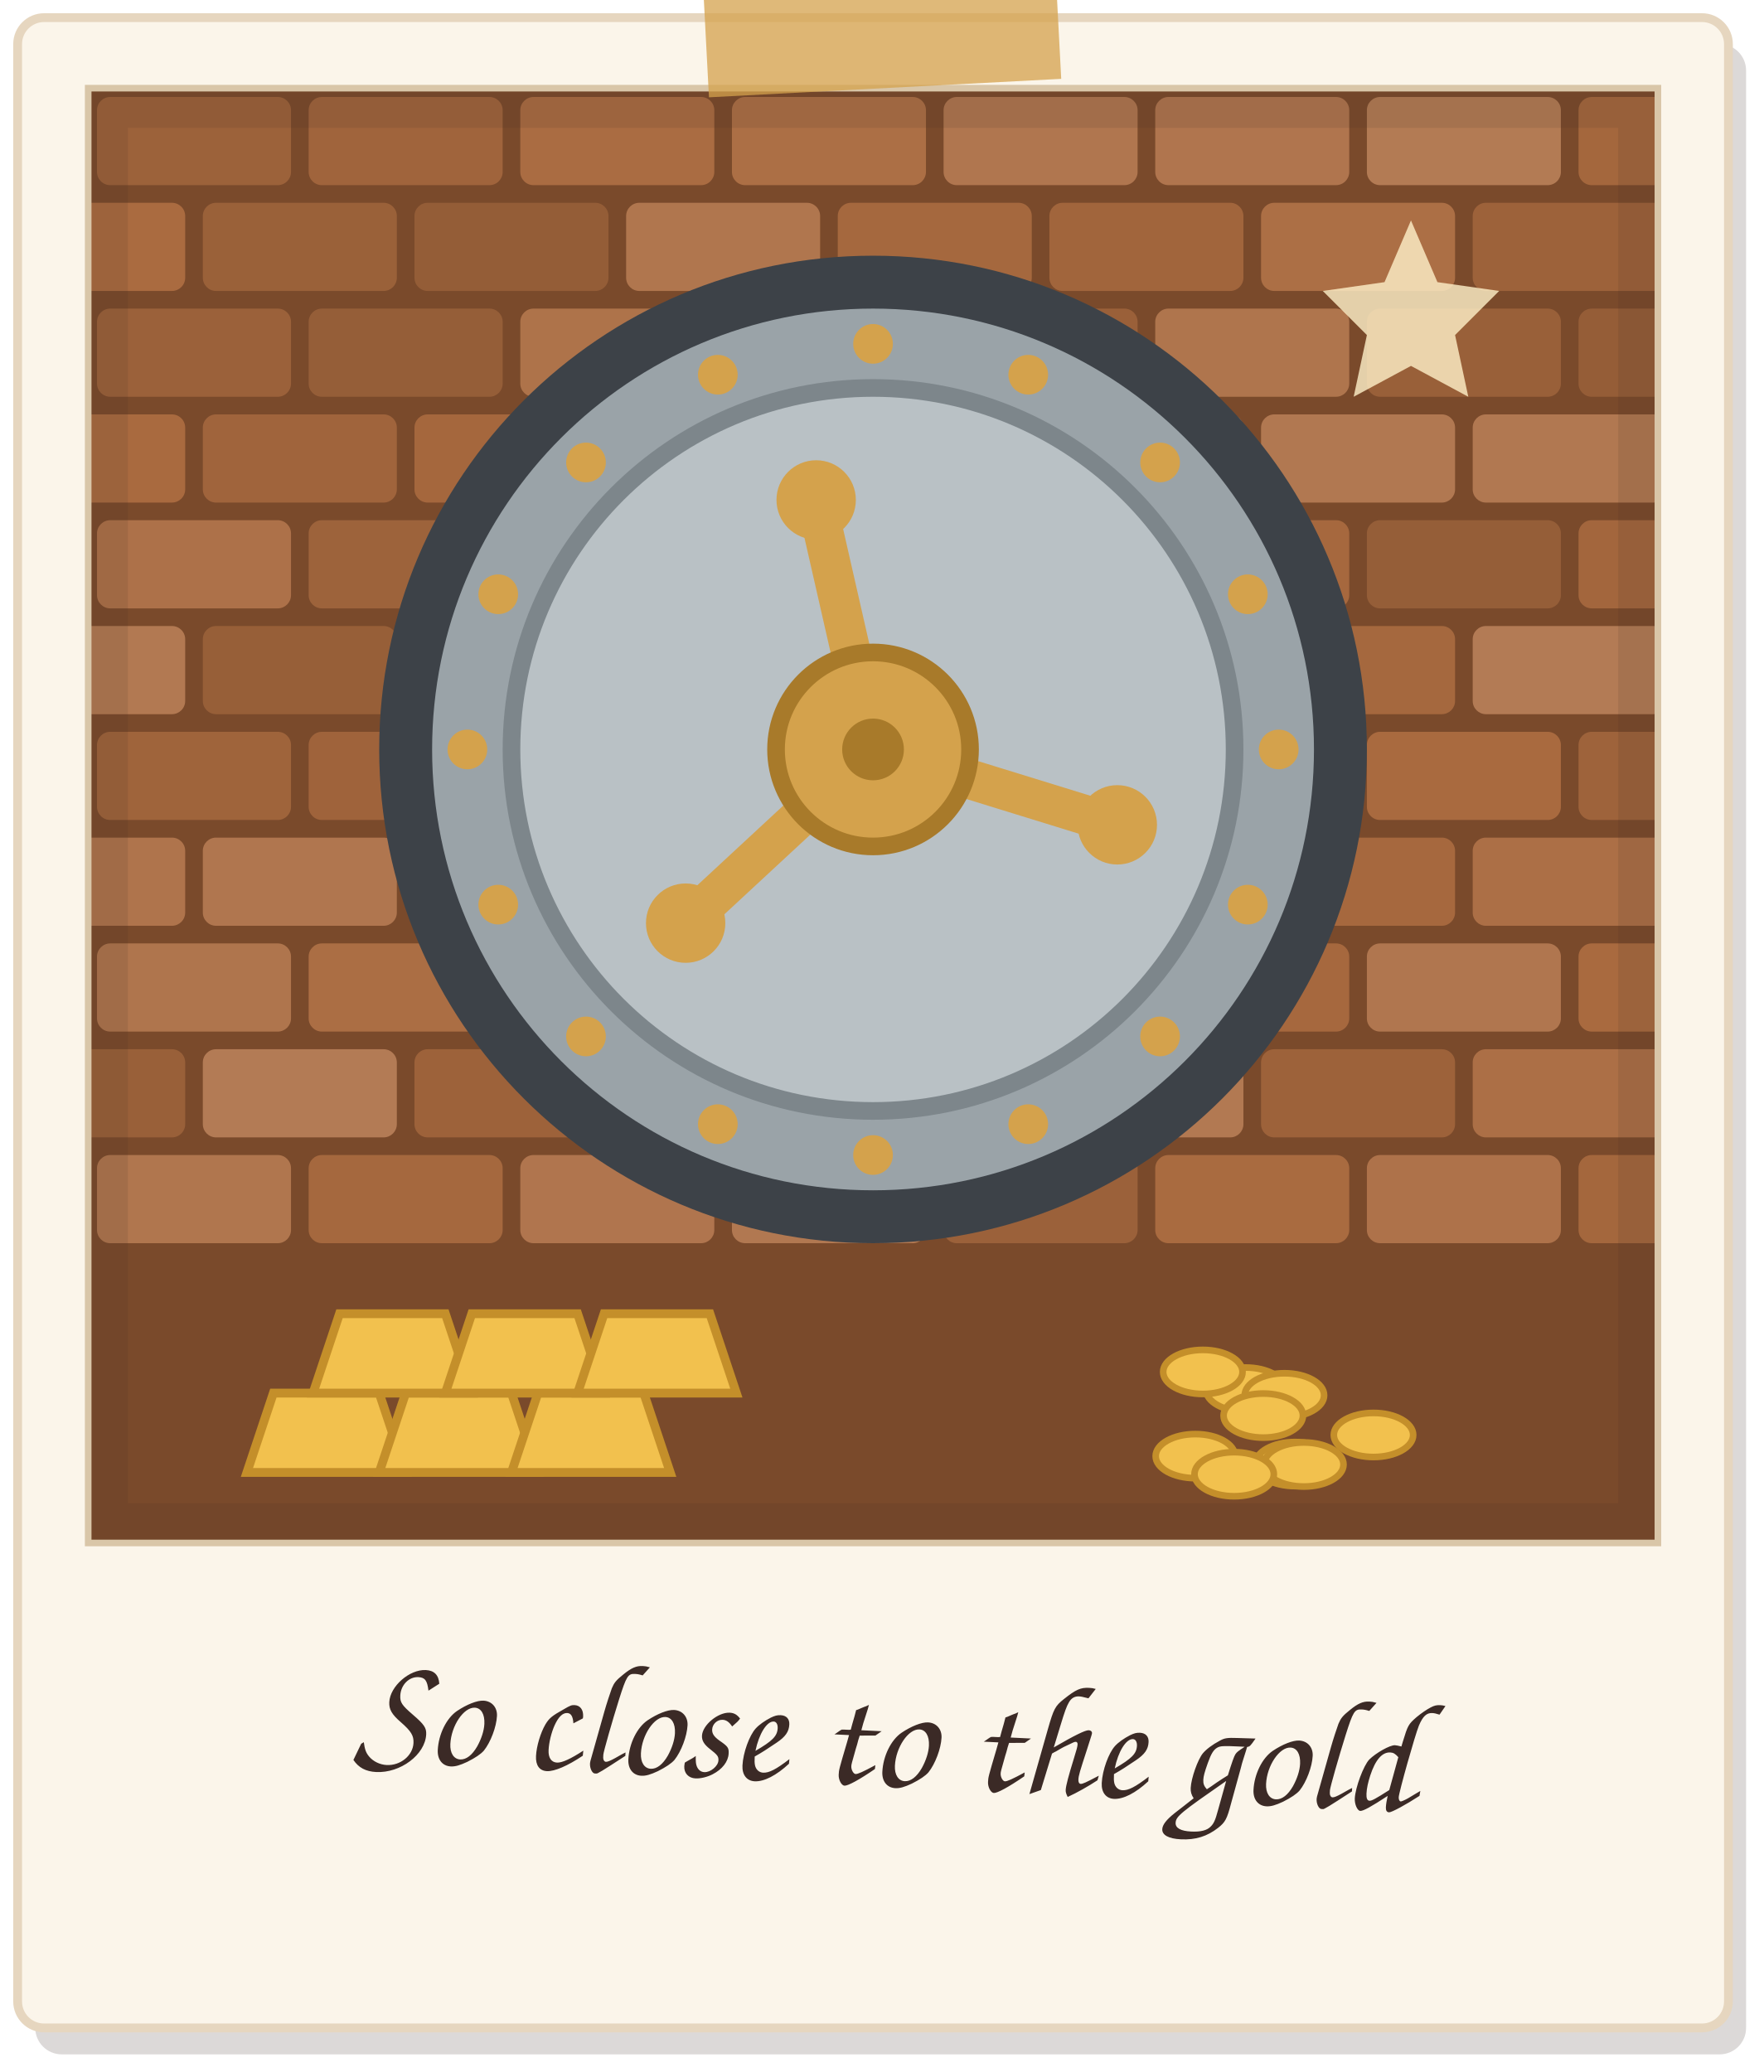
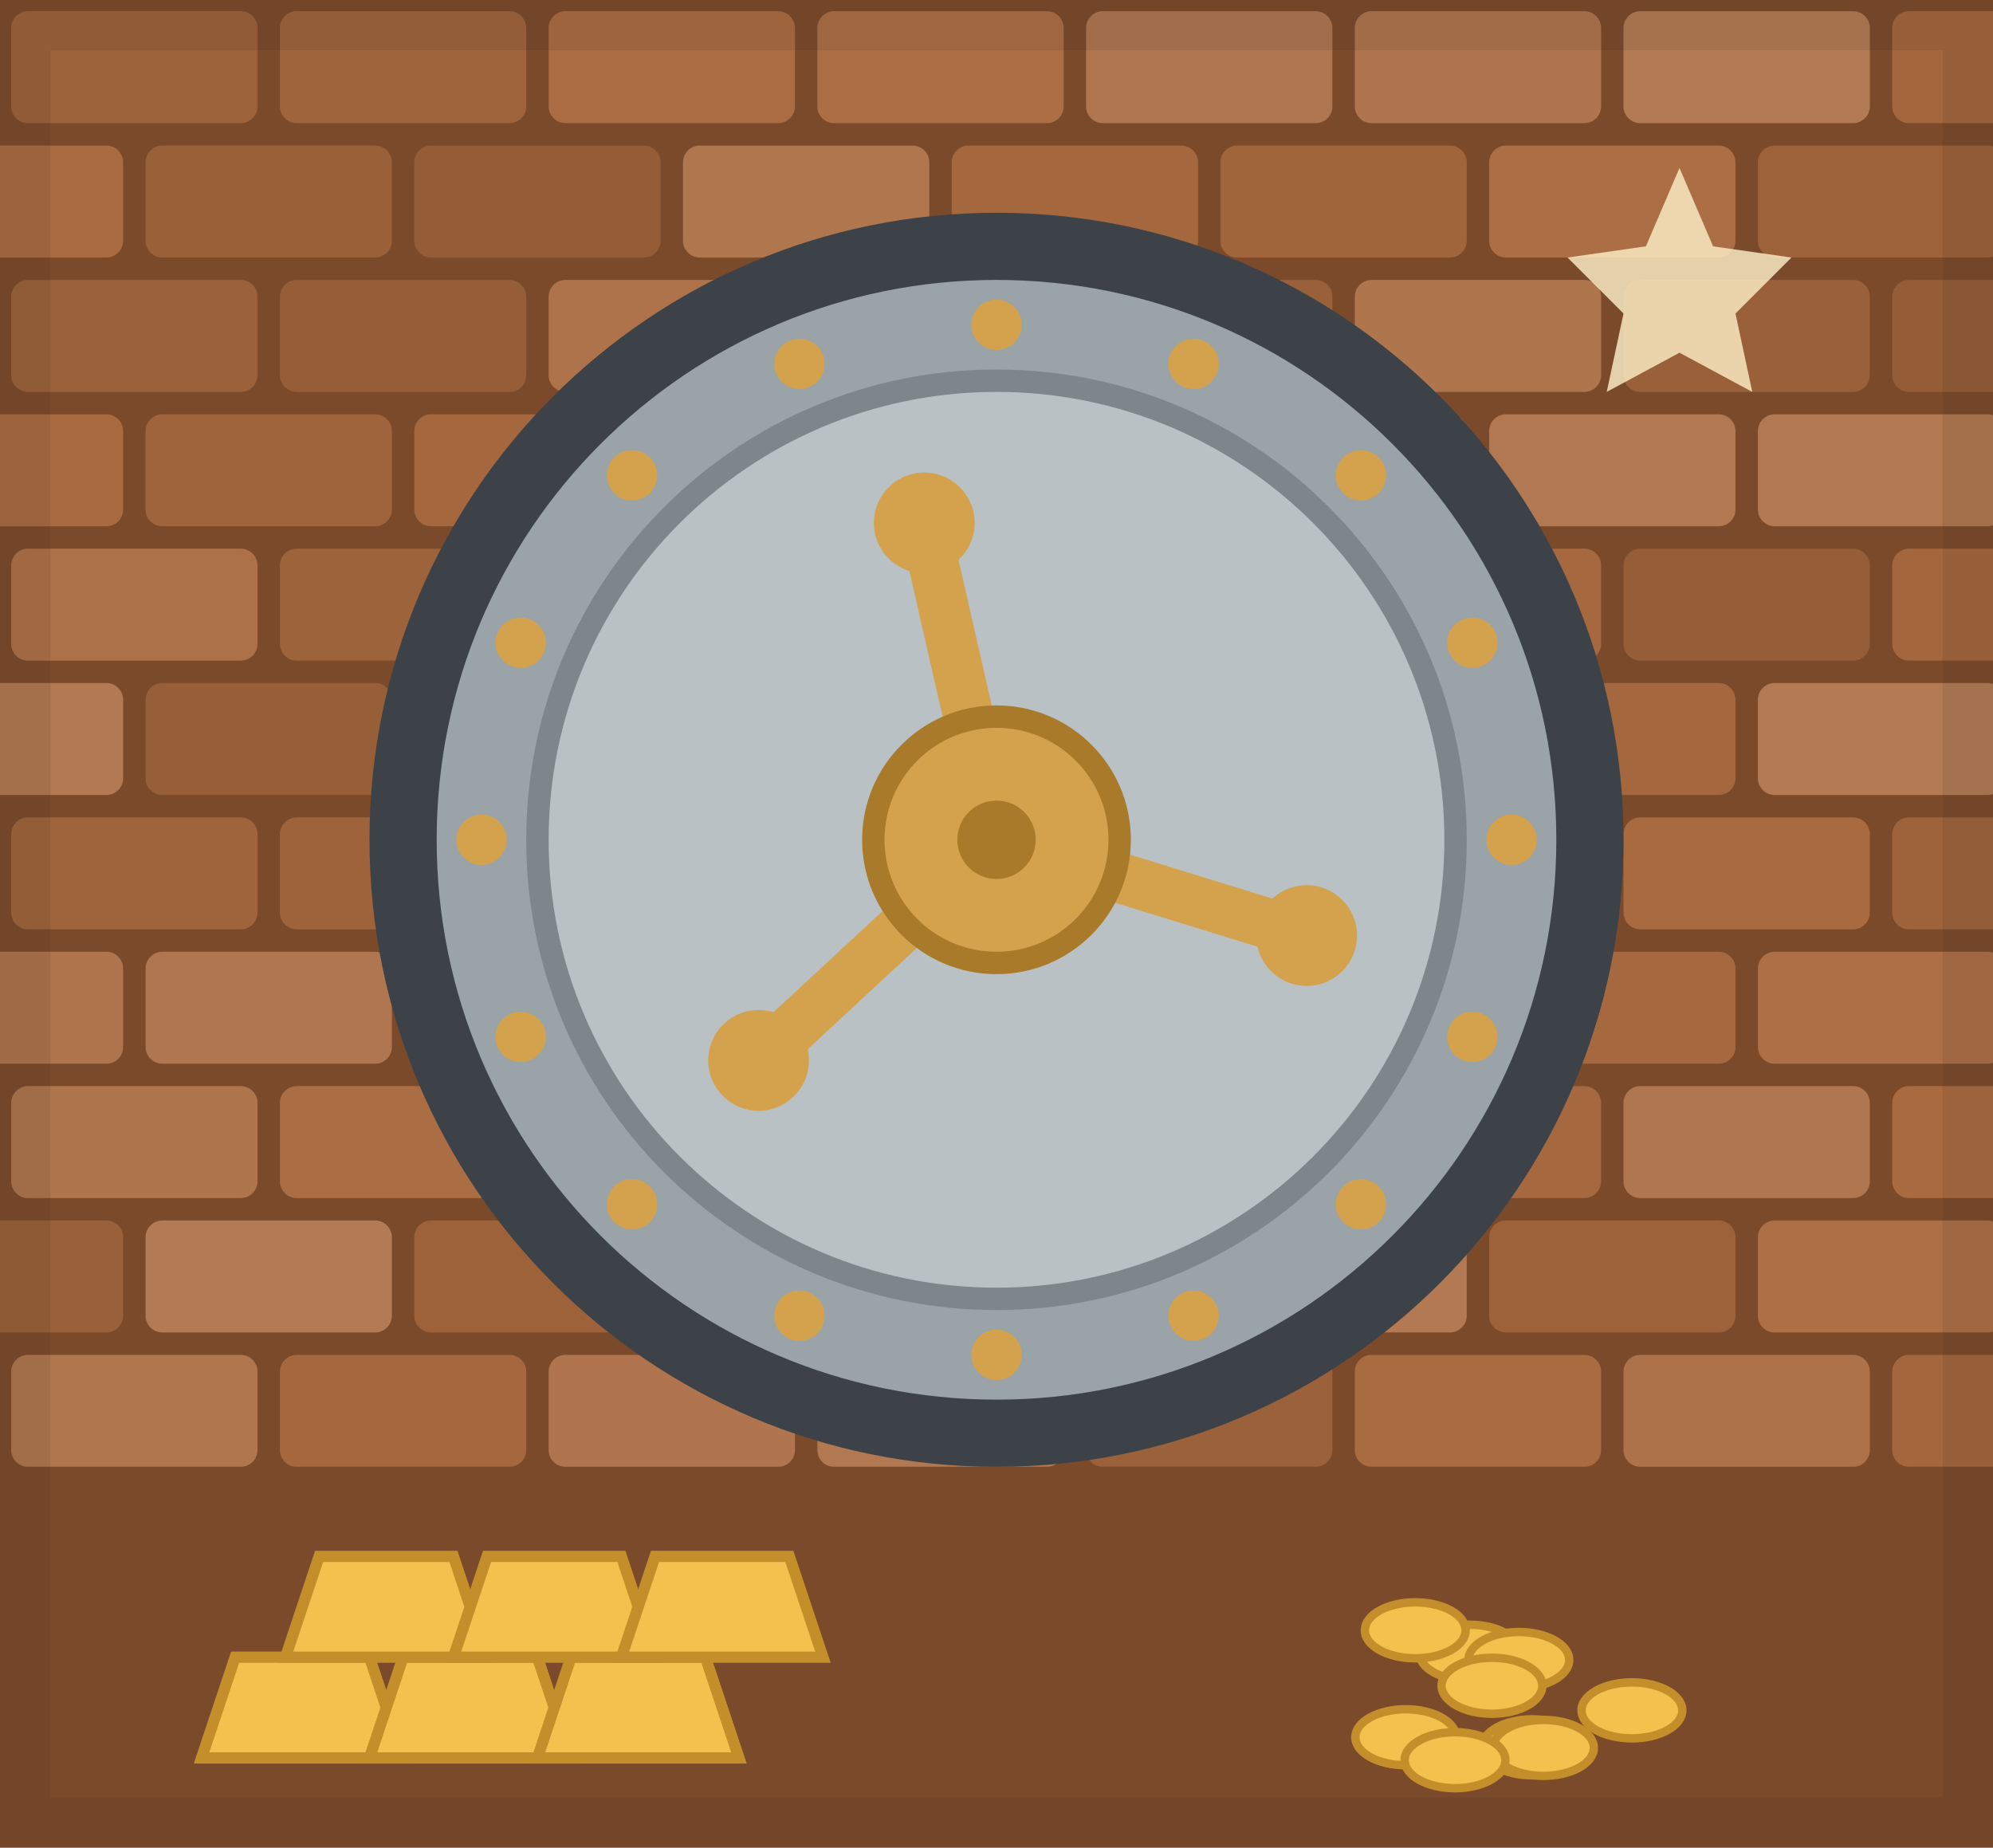
- <svg xmlns="http://www.w3.org/2000/svg" viewBox="0 0 400 470" width="400" height="470">
-   <rect x="8" y="10" width="388" height="456" rx="6" fill="#3b2a26" opacity="0.18" />
-   <rect x="4" y="4" width="388" height="456" rx="6" fill="#fbf5ea" stroke="#e6d6bf" stroke-width="2" />
+ <svg xmlns="http://www.w3.org/2000/svg" viewBox="0 0 356 330" width="356" height="330">
  <clipPath id="pic">
-     <rect x="20" y="20" width="356" height="330" rx="2" />
+     <rect width="356" height="330" />
  </clipPath>
  <g clip-path="url(#pic)">
-     <g transform="translate(20 20)">
-       <rect width="356" height="330" fill="#7a4a2b" />
-       <rect x="2" y="2" width="44" height="20" rx="3" fill="#9c623a" />
-       <rect x="50" y="2" width="44" height="20" rx="3" fill="#a0643c" />
-       <rect x="98" y="2" width="44" height="20" rx="3" fill="#aa6c42" />
-       <rect x="146" y="2" width="44" height="20" rx="3" fill="#ac6f45" />
-       <rect x="194" y="2" width="44" height="20" rx="3" fill="#b0764f" />
-       <rect x="242" y="2" width="44" height="20" rx="3" fill="#b0754e" />
-       <rect x="290" y="2" width="44" height="20" rx="3" fill="#b37b54" />
-       <rect x="338" y="2" width="44" height="20" rx="3" fill="#a4673d" />
-       <rect x="-22" y="26" width="44" height="20" rx="3" fill="#aa6b40" />
-       <rect x="26" y="26" width="44" height="20" rx="3" fill="#9a6139" />
-       <rect x="74" y="26" width="44" height="20" rx="3" fill="#945d37" />
-       <rect x="122" y="26" width="44" height="20" rx="3" fill="#b0764e" />
-       <rect x="170" y="26" width="44" height="20" rx="3" fill="#a5683e" />
-       <rect x="218" y="26" width="44" height="20" rx="3" fill="#a1653c" />
-       <rect x="266" y="26" width="44" height="20" rx="3" fill="#ac6f45" />
-       <rect x="314" y="26" width="44" height="20" rx="3" fill="#9d623a" />
-       <rect x="2" y="50" width="44" height="20" rx="3" fill="#9b613a" />
-       <rect x="50" y="50" width="44" height="20" rx="3" fill="#955e38" />
-       <rect x="98" y="50" width="44" height="20" rx="3" fill="#ae734a" />
-       <rect x="146" y="50" width="44" height="20" rx="3" fill="#b0764e" />
-       <rect x="194" y="50" width="44" height="20" rx="3" fill="#9a6039" />
-       <rect x="242" y="50" width="44" height="20" rx="3" fill="#af754d" />
-       <rect x="290" y="50" width="44" height="20" rx="3" fill="#996039" />
-       <rect x="338" y="50" width="44" height="20" rx="3" fill="#955d37" />
-       <rect x="-22" y="74" width="44" height="20" rx="3" fill="#a96a3f" />
-       <rect x="26" y="74" width="44" height="20" rx="3" fill="#a0643c" />
-       <rect x="74" y="74" width="44" height="20" rx="3" fill="#a5673d" />
-       <rect x="122" y="74" width="44" height="20" rx="3" fill="#b17851" />
-       <rect x="170" y="74" width="44" height="20" rx="3" fill="#9e633b" />
-       <rect x="218" y="74" width="44" height="20" rx="3" fill="#af744c" />
-       <rect x="266" y="74" width="44" height="20" rx="3" fill="#b17851" />
-       <rect x="314" y="74" width="44" height="20" rx="3" fill="#b17851" />
-       <rect x="2" y="98" width="44" height="20" rx="3" fill="#ad7149" />
-       <rect x="50" y="98" width="44" height="20" rx="3" fill="#9d633b" />
-       <rect x="98" y="98" width="44" height="20" rx="3" fill="#a3663d" />
-       <rect x="146" y="98" width="44" height="20" rx="3" fill="#996039" />
-       <rect x="194" y="98" width="44" height="20" rx="3" fill="#ae724a" />
-       <rect x="242" y="98" width="44" height="20" rx="3" fill="#a6683e" />
-       <rect x="290" y="98" width="44" height="20" rx="3" fill="#955e38" />
-       <rect x="338" y="98" width="44" height="20" rx="3" fill="#a3663d" />
-       <rect x="-22" y="122" width="44" height="20" rx="3" fill="#b27952" />
-       <rect x="26" y="122" width="44" height="20" rx="3" fill="#975f38" />
-       <rect x="74" y="122" width="44" height="20" rx="3" fill="#ad7149" />
-       <rect x="122" y="122" width="44" height="20" rx="3" fill="#aa6c41" />
-       <rect x="170" y="122" width="44" height="20" rx="3" fill="#b37b55" />
-       <rect x="218" y="122" width="44" height="20" rx="3" fill="#ab6e44" />
-       <rect x="266" y="122" width="44" height="20" rx="3" fill="#a5683e" />
-       <rect x="314" y="122" width="44" height="20" rx="3" fill="#b37b55" />
-       <rect x="2" y="146" width="44" height="20" rx="3" fill="#9f643b" />
-       <rect x="50" y="146" width="44" height="20" rx="3" fill="#9f633b" />
-       <rect x="98" y="146" width="44" height="20" rx="3" fill="#ab6d43" />
-       <rect x="146" y="146" width="44" height="20" rx="3" fill="#b27952" />
-       <rect x="194" y="146" width="44" height="20" rx="3" fill="#ad7148" />
-       <rect x="242" y="146" width="44" height="20" rx="3" fill="#b0764e" />
-       <rect x="290" y="146" width="44" height="20" rx="3" fill="#a96a3f" />
-       <rect x="338" y="146" width="44" height="20" rx="3" fill="#9e633b" />
-       <rect x="-22" y="170" width="44" height="20" rx="3" fill="#af744c" />
-       <rect x="26" y="170" width="44" height="20" rx="3" fill="#b0764f" />
-       <rect x="74" y="170" width="44" height="20" rx="3" fill="#b17851" />
-       <rect x="122" y="170" width="44" height="20" rx="3" fill="#9a6039" />
-       <rect x="170" y="170" width="44" height="20" rx="3" fill="#9f643b" />
-       <rect x="218" y="170" width="44" height="20" rx="3" fill="#ae734b" />
-       <rect x="266" y="170" width="44" height="20" rx="3" fill="#a6683e" />
-       <rect x="314" y="170" width="44" height="20" rx="3" fill="#ac6f46" />
-       <rect x="2" y="194" width="44" height="20" rx="3" fill="#af754d" />
-       <rect x="50" y="194" width="44" height="20" rx="3" fill="#ab6e44" />
-       <rect x="98" y="194" width="44" height="20" rx="3" fill="#ae734a" />
-       <rect x="146" y="194" width="44" height="20" rx="3" fill="#af744c" />
-       <rect x="194" y="194" width="44" height="20" rx="3" fill="#a96a3f" />
-       <rect x="242" y="194" width="44" height="20" rx="3" fill="#a6683e" />
-       <rect x="290" y="194" width="44" height="20" rx="3" fill="#b0764f" />
-       <rect x="338" y="194" width="44" height="20" rx="3" fill="#a96a3f" />
-       <rect x="-22" y="218" width="44" height="20" rx="3" fill="#996039" />
-       <rect x="26" y="218" width="44" height="20" rx="3" fill="#b37b55" />
-       <rect x="74" y="218" width="44" height="20" rx="3" fill="#9d623a" />
-       <rect x="122" y="218" width="44" height="20" rx="3" fill="#975f38" />
-       <rect x="170" y="218" width="44" height="20" rx="3" fill="#a2663d" />
-       <rect x="218" y="218" width="44" height="20" rx="3" fill="#b27952" />
-       <rect x="266" y="218" width="44" height="20" rx="3" fill="#9d623a" />
-       <rect x="314" y="218" width="44" height="20" rx="3" fill="#ac6f46" />
-       <rect x="2" y="242" width="44" height="20" rx="3" fill="#b0764e" />
-       <rect x="50" y="242" width="44" height="20" rx="3" fill="#a5683e" />
-       <rect x="98" y="242" width="44" height="20" rx="3" fill="#b0754e" />
-       <rect x="146" y="242" width="44" height="20" rx="3" fill="#b17851" />
-       <rect x="194" y="242" width="44" height="20" rx="3" fill="#9b613a" />
-       <rect x="242" y="242" width="44" height="20" rx="3" fill="#a96b40" />
-       <rect x="290" y="242" width="44" height="20" rx="3" fill="#ae724a" />
-       <rect x="338" y="242" width="44" height="20" rx="3" fill="#a4673d" />
-       <rect x="-22" y="266" width="44" height="20" rx="3" fill="#ac7046" />
-       <rect x="26" y="266" width="44" height="20" rx="3" fill="#996039" />
-       <rect x="74" y="266" width="44" height="20" rx="3" fill="#b37b55" />
-       <rect x="122" y="266" width="44" height="20" rx="3" fill="#ab6e44" />
-       <rect x="170" y="266" width="44" height="20" rx="3" fill="#aa6b41" />
-       <rect x="218" y="266" width="44" height="20" rx="3" fill="#965e38" />
-       <rect x="266" y="266" width="44" height="20" rx="3" fill="#a96b40" />
-       <rect x="314" y="266" width="44" height="20" rx="3" fill="#ad7148" />
-       <rect y="262" width="356" height="68" fill="#7a4a2b" />
-       <circle cx="178" cy="150" r="112" fill="#3d4248" />
-       <circle cx="178" cy="150" r="100" fill="#9aa3a8" />
-       <circle cx="178" cy="150" r="82" fill="#b9c1c5" stroke="#7d868b" stroke-width="4" />
-       <circle cx="270" cy="150" r="4.5" fill="#d4a24c" />
-       <circle cx="263" cy="185.2" r="4.5" fill="#d4a24c" />
-       <circle cx="243.1" cy="215.1" r="4.5" fill="#d4a24c" />
-       <circle cx="213.2" cy="235" r="4.5" fill="#d4a24c" />
-       <circle cx="178" cy="242" r="4.5" fill="#d4a24c" />
-       <circle cx="142.8" cy="235" r="4.5" fill="#d4a24c" />
-       <circle cx="112.9" cy="215.1" r="4.5" fill="#d4a24c" />
-       <circle cx="93" cy="185.2" r="4.5" fill="#d4a24c" />
-       <circle cx="86" cy="150" r="4.5" fill="#d4a24c" />
-       <circle cx="93" cy="114.8" r="4.5" fill="#d4a24c" />
-       <circle cx="112.9" cy="84.9" r="4.5" fill="#d4a24c" />
-       <circle cx="142.8" cy="65" r="4.5" fill="#d4a24c" />
-       <circle cx="178" cy="58" r="4.5" fill="#d4a24c" />
-       <circle cx="213.2" cy="65" r="4.5" fill="#d4a24c" />
-       <circle cx="243.1" cy="84.9" r="4.5" fill="#d4a24c" />
-       <circle cx="263" cy="114.8" r="4.5" fill="#d4a24c" />
-       <line x1="178" y1="150" x2="233.4" y2="167.1" stroke="#d4a24c" stroke-width="9" stroke-linecap="round" />
-       <circle cx="233.4" cy="167.1" r="9" fill="#d4a24c" />
-       <line x1="178" y1="150" x2="135.5" y2="189.4" stroke="#d4a24c" stroke-width="9" stroke-linecap="round" />
-       <circle cx="135.5" cy="189.4" r="9" fill="#d4a24c" />
-       <line x1="178" y1="150" x2="165.1" y2="93.4" stroke="#d4a24c" stroke-width="9" stroke-linecap="round" />
-       <circle cx="165.1" cy="93.4" r="9" fill="#d4a24c" />
-       <circle cx="178" cy="150" r="22" fill="#d4a24c" stroke="#a87a2a" stroke-width="4" />
-       <circle cx="178" cy="150" r="7" fill="#a87a2a" />
-       <path d="M36 314L42 296L66 296L72 314Z" fill="#f2c14e" stroke="#c48f2a" stroke-width="2" />
-       <path d="M66 314L72 296L96 296L102 314Z" fill="#f2c14e" stroke="#c48f2a" stroke-width="2" />
-       <path d="M96 314L102 296L126 296L132 314Z" fill="#f2c14e" stroke="#c48f2a" stroke-width="2" />
-       <path d="M51 296L57 278L81 278L87 296Z" fill="#f2c14e" stroke="#c48f2a" stroke-width="2" />
-       <path d="M81 296L87 278L111 278L117 296Z" fill="#f2c14e" stroke="#c48f2a" stroke-width="2" />
-       <path d="M111 296L117 278L141 278L147 296Z" fill="#f2c14e" stroke="#c48f2a" stroke-width="2" />
-       <ellipse cx="251.1" cy="310.3" rx="9" ry="5" fill="#f2c14e" stroke="#c48f2a" stroke-width="1.5" />
-       <ellipse cx="262.5" cy="295.2" rx="9" ry="5" fill="#f2c14e" stroke="#c48f2a" stroke-width="1.5" />
-       <ellipse cx="273.7" cy="312.1" rx="9" ry="5" fill="#f2c14e" stroke="#c48f2a" stroke-width="1.5" />
-       <ellipse cx="275.7" cy="312.2" rx="9" ry="5" fill="#f2c14e" stroke="#c48f2a" stroke-width="1.5" />
-       <ellipse cx="252.8" cy="291.2" rx="9" ry="5" fill="#f2c14e" stroke="#c48f2a" stroke-width="1.5" />
-       <ellipse cx="271.3" cy="296.5" rx="9" ry="5" fill="#f2c14e" stroke="#c48f2a" stroke-width="1.5" />
-       <ellipse cx="266.5" cy="301.1" rx="9" ry="5" fill="#f2c14e" stroke="#c48f2a" stroke-width="1.5" />
-       <ellipse cx="291.5" cy="305.5" rx="9" ry="5" fill="#f2c14e" stroke="#c48f2a" stroke-width="1.5" />
-       <ellipse cx="259.9" cy="314.4" rx="9" ry="5" fill="#f2c14e" stroke="#c48f2a" stroke-width="1.5" />
-       <path d="M300 30l6 14l14 2l-10 10l3 14l-13 -7l-13 7l3 -14l-10 -10l14 -2Z" fill="#fff1c9" opacity="0.8" />
-       <rect width="356" height="330" fill="none" stroke="#3b2a26" stroke-opacity="0.12" stroke-width="18" />
-     </g>
+     <rect width="356" height="330" fill="#7a4a2b" />
+     <rect x="2" y="2" width="44" height="20" rx="3" fill="#9c623a" />
+     <rect x="50" y="2" width="44" height="20" rx="3" fill="#a0643c" />
+     <rect x="98" y="2" width="44" height="20" rx="3" fill="#aa6c42" />
+     <rect x="146" y="2" width="44" height="20" rx="3" fill="#ac6f45" />
+     <rect x="194" y="2" width="44" height="20" rx="3" fill="#b0764f" />
+     <rect x="242" y="2" width="44" height="20" rx="3" fill="#b0754e" />
+     <rect x="290" y="2" width="44" height="20" rx="3" fill="#b37b54" />
+     <rect x="338" y="2" width="44" height="20" rx="3" fill="#a4673d" />
+     <rect x="-22" y="26" width="44" height="20" rx="3" fill="#aa6b40" />
+     <rect x="26" y="26" width="44" height="20" rx="3" fill="#9a6139" />
+     <rect x="74" y="26" width="44" height="20" rx="3" fill="#945d37" />
+     <rect x="122" y="26" width="44" height="20" rx="3" fill="#b0764e" />
+     <rect x="170" y="26" width="44" height="20" rx="3" fill="#a5683e" />
+     <rect x="218" y="26" width="44" height="20" rx="3" fill="#a1653c" />
+     <rect x="266" y="26" width="44" height="20" rx="3" fill="#ac6f45" />
+     <rect x="314" y="26" width="44" height="20" rx="3" fill="#9d623a" />
+     <rect x="2" y="50" width="44" height="20" rx="3" fill="#9b613a" />
+     <rect x="50" y="50" width="44" height="20" rx="3" fill="#955e38" />
+     <rect x="98" y="50" width="44" height="20" rx="3" fill="#ae734a" />
+     <rect x="146" y="50" width="44" height="20" rx="3" fill="#b0764e" />
+     <rect x="194" y="50" width="44" height="20" rx="3" fill="#9a6039" />
+     <rect x="242" y="50" width="44" height="20" rx="3" fill="#af754d" />
+     <rect x="290" y="50" width="44" height="20" rx="3" fill="#996039" />
+     <rect x="338" y="50" width="44" height="20" rx="3" fill="#955d37" />
+     <rect x="-22" y="74" width="44" height="20" rx="3" fill="#a96a3f" />
+     <rect x="26" y="74" width="44" height="20" rx="3" fill="#a0643c" />
+     <rect x="74" y="74" width="44" height="20" rx="3" fill="#a5673d" />
+     <rect x="122" y="74" width="44" height="20" rx="3" fill="#b17851" />
+     <rect x="170" y="74" width="44" height="20" rx="3" fill="#9e633b" />
+     <rect x="218" y="74" width="44" height="20" rx="3" fill="#af744c" />
+     <rect x="266" y="74" width="44" height="20" rx="3" fill="#b17851" />
+     <rect x="314" y="74" width="44" height="20" rx="3" fill="#b17851" />
+     <rect x="2" y="98" width="44" height="20" rx="3" fill="#ad7149" />
+     <rect x="50" y="98" width="44" height="20" rx="3" fill="#9d633b" />
+     <rect x="98" y="98" width="44" height="20" rx="3" fill="#a3663d" />
+     <rect x="146" y="98" width="44" height="20" rx="3" fill="#996039" />
+     <rect x="194" y="98" width="44" height="20" rx="3" fill="#ae724a" />
+     <rect x="242" y="98" width="44" height="20" rx="3" fill="#a6683e" />
+     <rect x="290" y="98" width="44" height="20" rx="3" fill="#955e38" />
+     <rect x="338" y="98" width="44" height="20" rx="3" fill="#a3663d" />
+     <rect x="-22" y="122" width="44" height="20" rx="3" fill="#b27952" />
+     <rect x="26" y="122" width="44" height="20" rx="3" fill="#975f38" />
+     <rect x="74" y="122" width="44" height="20" rx="3" fill="#ad7149" />
+     <rect x="122" y="122" width="44" height="20" rx="3" fill="#aa6c41" />
+     <rect x="170" y="122" width="44" height="20" rx="3" fill="#b37b55" />
+     <rect x="218" y="122" width="44" height="20" rx="3" fill="#ab6e44" />
+     <rect x="266" y="122" width="44" height="20" rx="3" fill="#a5683e" />
+     <rect x="314" y="122" width="44" height="20" rx="3" fill="#b37b55" />
+     <rect x="2" y="146" width="44" height="20" rx="3" fill="#9f643b" />
+     <rect x="50" y="146" width="44" height="20" rx="3" fill="#9f633b" />
+     <rect x="98" y="146" width="44" height="20" rx="3" fill="#ab6d43" />
+     <rect x="146" y="146" width="44" height="20" rx="3" fill="#b27952" />
+     <rect x="194" y="146" width="44" height="20" rx="3" fill="#ad7148" />
+     <rect x="242" y="146" width="44" height="20" rx="3" fill="#b0764e" />
+     <rect x="290" y="146" width="44" height="20" rx="3" fill="#a96a3f" />
+     <rect x="338" y="146" width="44" height="20" rx="3" fill="#9e633b" />
+     <rect x="-22" y="170" width="44" height="20" rx="3" fill="#af744c" />
+     <rect x="26" y="170" width="44" height="20" rx="3" fill="#b0764f" />
+     <rect x="74" y="170" width="44" height="20" rx="3" fill="#b17851" />
+     <rect x="122" y="170" width="44" height="20" rx="3" fill="#9a6039" />
+     <rect x="170" y="170" width="44" height="20" rx="3" fill="#9f643b" />
+     <rect x="218" y="170" width="44" height="20" rx="3" fill="#ae734b" />
+     <rect x="266" y="170" width="44" height="20" rx="3" fill="#a6683e" />
+     <rect x="314" y="170" width="44" height="20" rx="3" fill="#ac6f46" />
+     <rect x="2" y="194" width="44" height="20" rx="3" fill="#af754d" />
+     <rect x="50" y="194" width="44" height="20" rx="3" fill="#ab6e44" />
+     <rect x="98" y="194" width="44" height="20" rx="3" fill="#ae734a" />
+     <rect x="146" y="194" width="44" height="20" rx="3" fill="#af744c" />
+     <rect x="194" y="194" width="44" height="20" rx="3" fill="#a96a3f" />
+     <rect x="242" y="194" width="44" height="20" rx="3" fill="#a6683e" />
+     <rect x="290" y="194" width="44" height="20" rx="3" fill="#b0764f" />
+     <rect x="338" y="194" width="44" height="20" rx="3" fill="#a96a3f" />
+     <rect x="-22" y="218" width="44" height="20" rx="3" fill="#996039" />
+     <rect x="26" y="218" width="44" height="20" rx="3" fill="#b37b55" />
+     <rect x="74" y="218" width="44" height="20" rx="3" fill="#9d623a" />
+     <rect x="122" y="218" width="44" height="20" rx="3" fill="#975f38" />
+     <rect x="170" y="218" width="44" height="20" rx="3" fill="#a2663d" />
+     <rect x="218" y="218" width="44" height="20" rx="3" fill="#b27952" />
+     <rect x="266" y="218" width="44" height="20" rx="3" fill="#9d623a" />
+     <rect x="314" y="218" width="44" height="20" rx="3" fill="#ac6f46" />
+     <rect x="2" y="242" width="44" height="20" rx="3" fill="#b0764e" />
+     <rect x="50" y="242" width="44" height="20" rx="3" fill="#a5683e" />
+     <rect x="98" y="242" width="44" height="20" rx="3" fill="#b0754e" />
+     <rect x="146" y="242" width="44" height="20" rx="3" fill="#b17851" />
+     <rect x="194" y="242" width="44" height="20" rx="3" fill="#9b613a" />
+     <rect x="242" y="242" width="44" height="20" rx="3" fill="#a96b40" />
+     <rect x="290" y="242" width="44" height="20" rx="3" fill="#ae724a" />
+     <rect x="338" y="242" width="44" height="20" rx="3" fill="#a4673d" />
+     <rect x="-22" y="266" width="44" height="20" rx="3" fill="#ac7046" />
+     <rect x="26" y="266" width="44" height="20" rx="3" fill="#996039" />
+     <rect x="74" y="266" width="44" height="20" rx="3" fill="#b37b55" />
+     <rect x="122" y="266" width="44" height="20" rx="3" fill="#ab6e44" />
+     <rect x="170" y="266" width="44" height="20" rx="3" fill="#aa6b41" />
+     <rect x="218" y="266" width="44" height="20" rx="3" fill="#965e38" />
+     <rect x="266" y="266" width="44" height="20" rx="3" fill="#a96b40" />
+     <rect x="314" y="266" width="44" height="20" rx="3" fill="#ad7148" />
+     <rect y="262" width="356" height="68" fill="#7a4a2b" />
+     <circle cx="178" cy="150" r="112" fill="#3d4248" />
+     <circle cx="178" cy="150" r="100" fill="#9aa3a8" />
+     <circle cx="178" cy="150" r="82" fill="#b9c1c5" stroke="#7d868b" stroke-width="4" />
+     <circle cx="270" cy="150" r="4.5" fill="#d4a24c" />
+     <circle cx="263" cy="185.2" r="4.5" fill="#d4a24c" />
+     <circle cx="243.1" cy="215.1" r="4.5" fill="#d4a24c" />
+     <circle cx="213.2" cy="235" r="4.5" fill="#d4a24c" />
+     <circle cx="178" cy="242" r="4.5" fill="#d4a24c" />
+     <circle cx="142.8" cy="235" r="4.5" fill="#d4a24c" />
+     <circle cx="112.9" cy="215.1" r="4.5" fill="#d4a24c" />
+     <circle cx="93" cy="185.2" r="4.5" fill="#d4a24c" />
+     <circle cx="86" cy="150" r="4.5" fill="#d4a24c" />
+     <circle cx="93" cy="114.8" r="4.5" fill="#d4a24c" />
+     <circle cx="112.9" cy="84.9" r="4.5" fill="#d4a24c" />
+     <circle cx="142.8" cy="65" r="4.5" fill="#d4a24c" />
+     <circle cx="178" cy="58" r="4.5" fill="#d4a24c" />
+     <circle cx="213.2" cy="65" r="4.5" fill="#d4a24c" />
+     <circle cx="243.1" cy="84.9" r="4.5" fill="#d4a24c" />
+     <circle cx="263" cy="114.8" r="4.5" fill="#d4a24c" />
+     <line x1="178" y1="150" x2="233.4" y2="167.1" stroke="#d4a24c" stroke-width="9" stroke-linecap="round" />
+     <circle cx="233.4" cy="167.1" r="9" fill="#d4a24c" />
+     <line x1="178" y1="150" x2="135.5" y2="189.4" stroke="#d4a24c" stroke-width="9" stroke-linecap="round" />
+     <circle cx="135.5" cy="189.4" r="9" fill="#d4a24c" />
+     <line x1="178" y1="150" x2="165.1" y2="93.4" stroke="#d4a24c" stroke-width="9" stroke-linecap="round" />
+     <circle cx="165.1" cy="93.4" r="9" fill="#d4a24c" />
+     <circle cx="178" cy="150" r="22" fill="#d4a24c" stroke="#a87a2a" stroke-width="4" />
+     <circle cx="178" cy="150" r="7" fill="#a87a2a" />
+     <path d="M36 314L42 296L66 296L72 314Z" fill="#f2c14e" stroke="#c48f2a" stroke-width="2" />
+     <path d="M66 314L72 296L96 296L102 314Z" fill="#f2c14e" stroke="#c48f2a" stroke-width="2" />
+     <path d="M96 314L102 296L126 296L132 314Z" fill="#f2c14e" stroke="#c48f2a" stroke-width="2" />
+     <path d="M51 296L57 278L81 278L87 296Z" fill="#f2c14e" stroke="#c48f2a" stroke-width="2" />
+     <path d="M81 296L87 278L111 278L117 296Z" fill="#f2c14e" stroke="#c48f2a" stroke-width="2" />
+     <path d="M111 296L117 278L141 278L147 296Z" fill="#f2c14e" stroke="#c48f2a" stroke-width="2" />
+     <ellipse cx="251.1" cy="310.3" rx="9" ry="5" fill="#f2c14e" stroke="#c48f2a" stroke-width="1.5" />
+     <ellipse cx="262.5" cy="295.2" rx="9" ry="5" fill="#f2c14e" stroke="#c48f2a" stroke-width="1.5" />
+     <ellipse cx="273.7" cy="312.1" rx="9" ry="5" fill="#f2c14e" stroke="#c48f2a" stroke-width="1.5" />
+     <ellipse cx="275.7" cy="312.2" rx="9" ry="5" fill="#f2c14e" stroke="#c48f2a" stroke-width="1.5" />
+     <ellipse cx="252.8" cy="291.2" rx="9" ry="5" fill="#f2c14e" stroke="#c48f2a" stroke-width="1.5" />
+     <ellipse cx="271.3" cy="296.5" rx="9" ry="5" fill="#f2c14e" stroke="#c48f2a" stroke-width="1.5" />
+     <ellipse cx="266.5" cy="301.1" rx="9" ry="5" fill="#f2c14e" stroke="#c48f2a" stroke-width="1.5" />
+     <ellipse cx="291.5" cy="305.5" rx="9" ry="5" fill="#f2c14e" stroke="#c48f2a" stroke-width="1.5" />
+     <ellipse cx="259.9" cy="314.4" rx="9" ry="5" fill="#f2c14e" stroke="#c48f2a" stroke-width="1.5" />
+     <path d="M300 30l6 14l14 2l-10 10l3 14l-13 -7l-13 7l3 -14l-10 -10l14 -2Z" fill="#fff1c9" opacity="0.8" />
+     <rect width="356" height="330" fill="none" stroke="#3b2a26" stroke-opacity="0.12" stroke-width="18" />
  </g>
-   <rect x="20" y="20" width="356" height="330" fill="none" stroke="#d9c6a8" stroke-width="1.5" />
-   <text x="200" y="405" text-anchor="middle" font-family="'Caveat', 'Comic Sans MS', cursive" font-size="36" fill="#3b2a26" transform="rotate(2.8 200 405)">So close to the gold</text>
-   <rect x="160" y="-8" width="80" height="28" fill="#d4a24c" opacity="0.75" transform="rotate(-3 200 6)" />
</svg>
